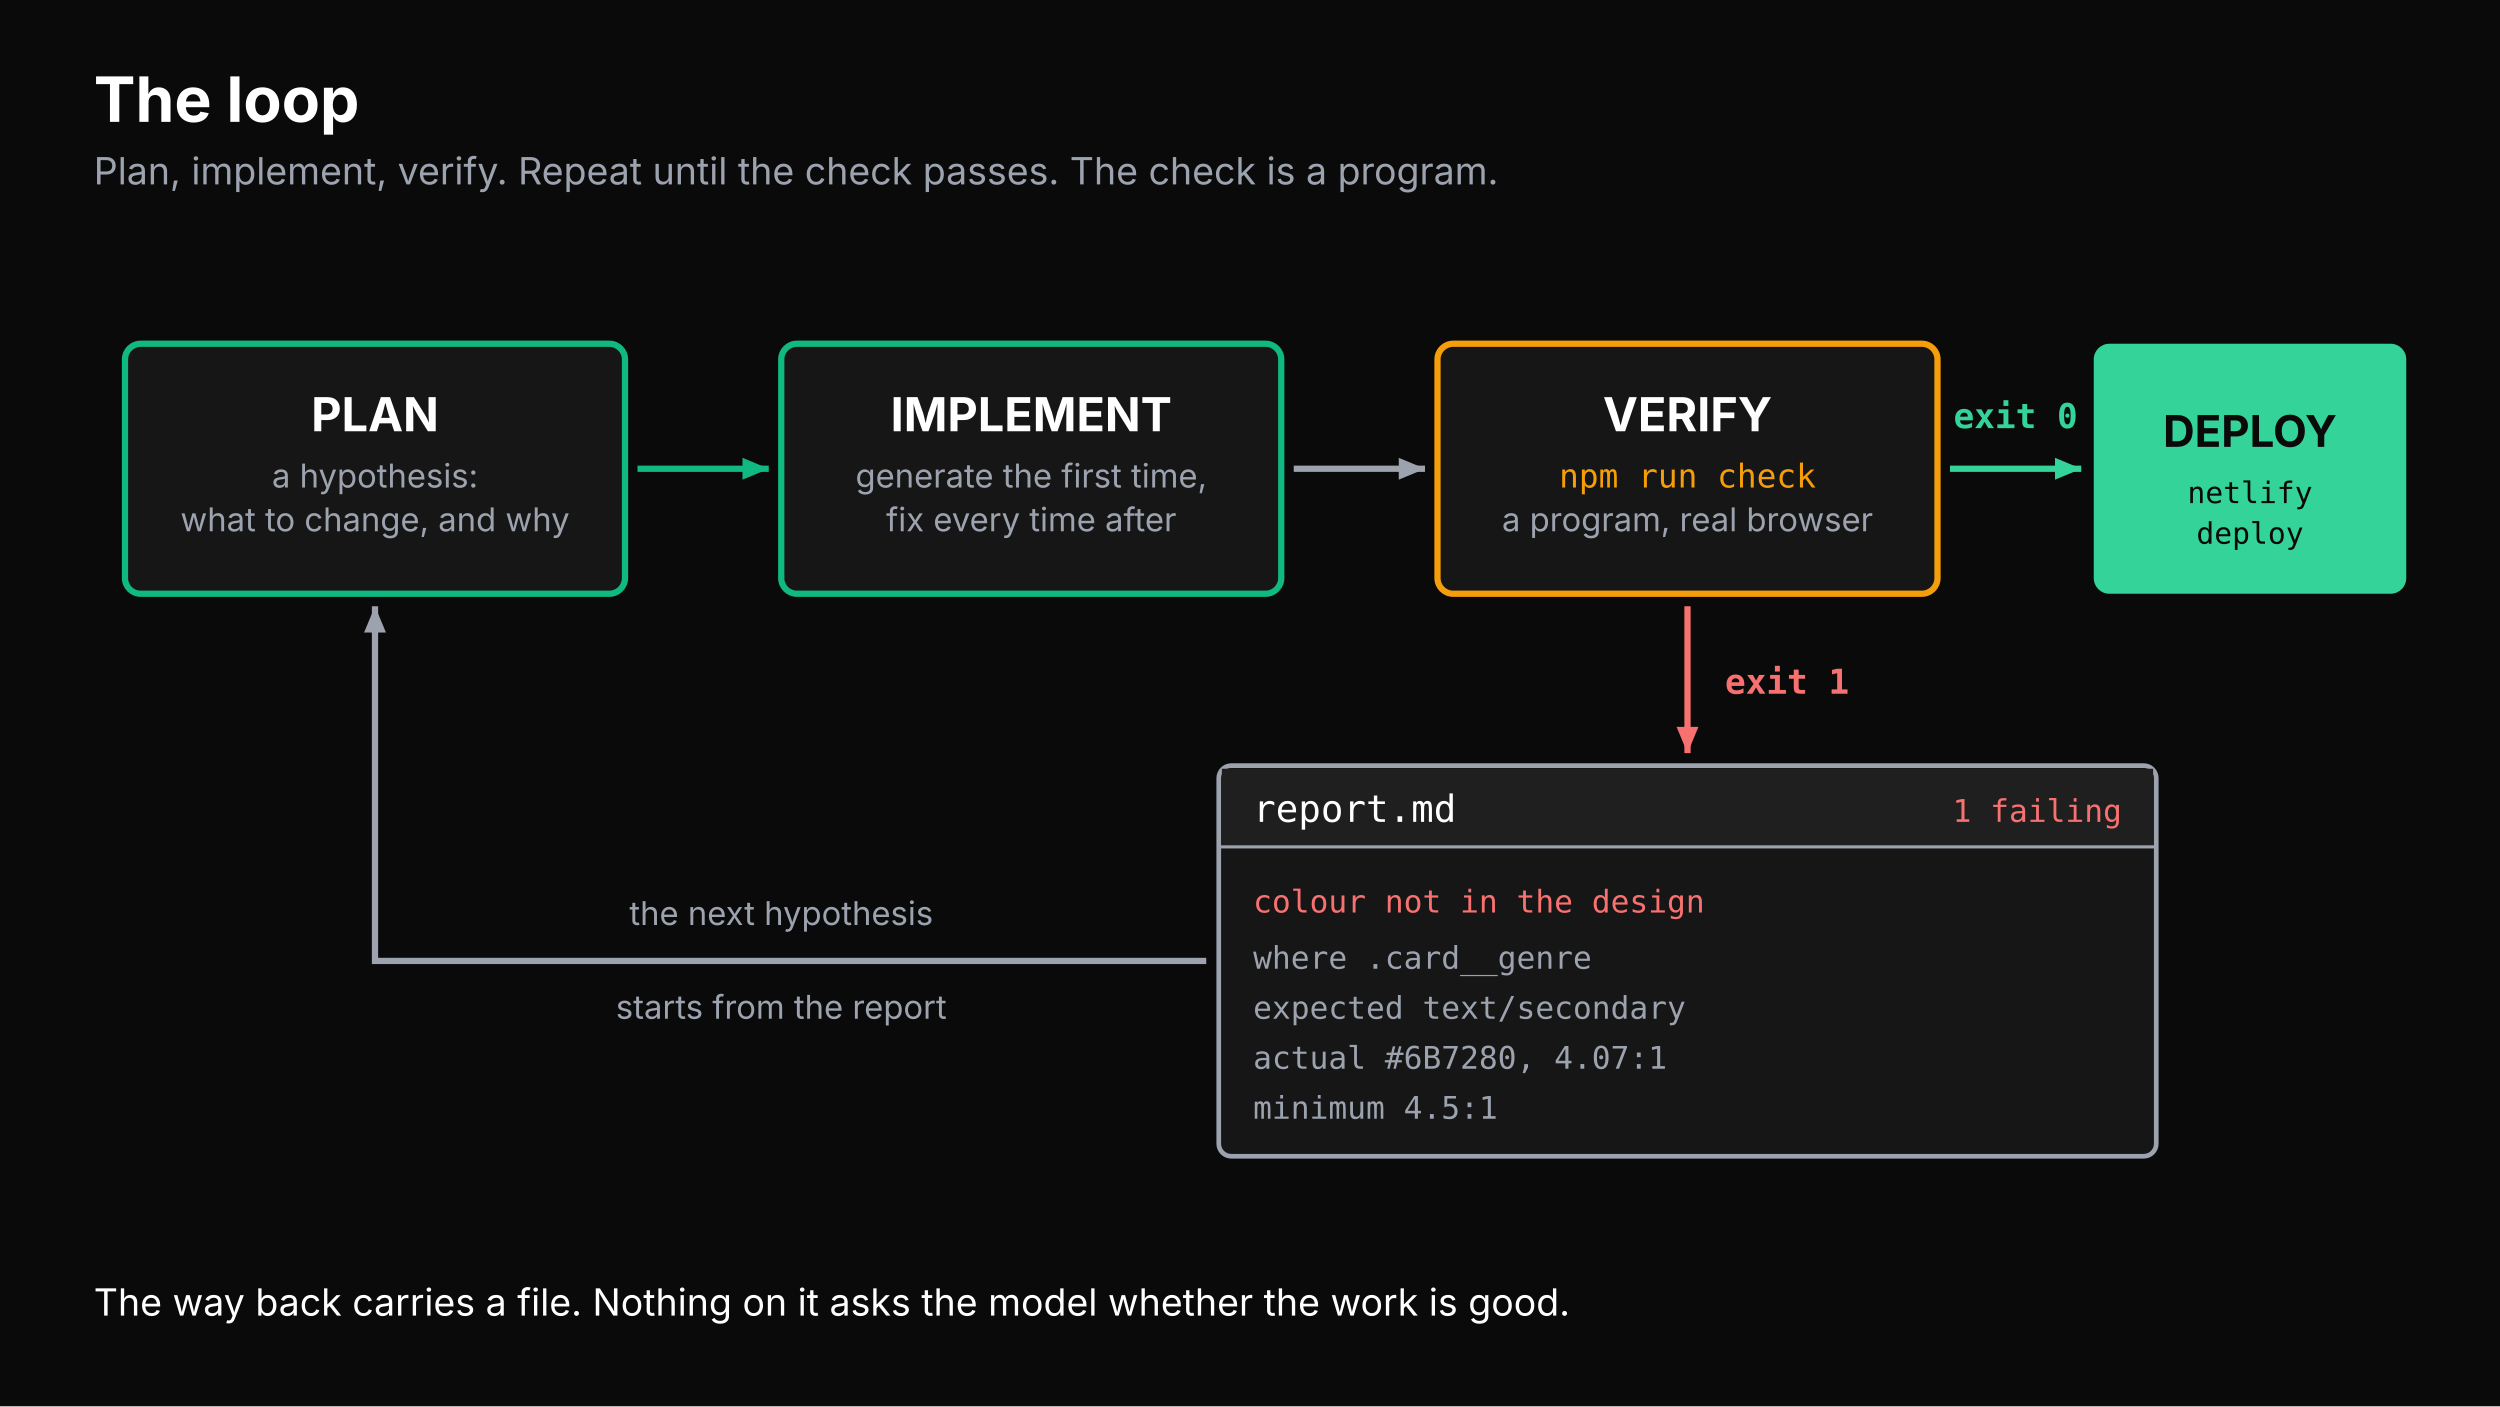
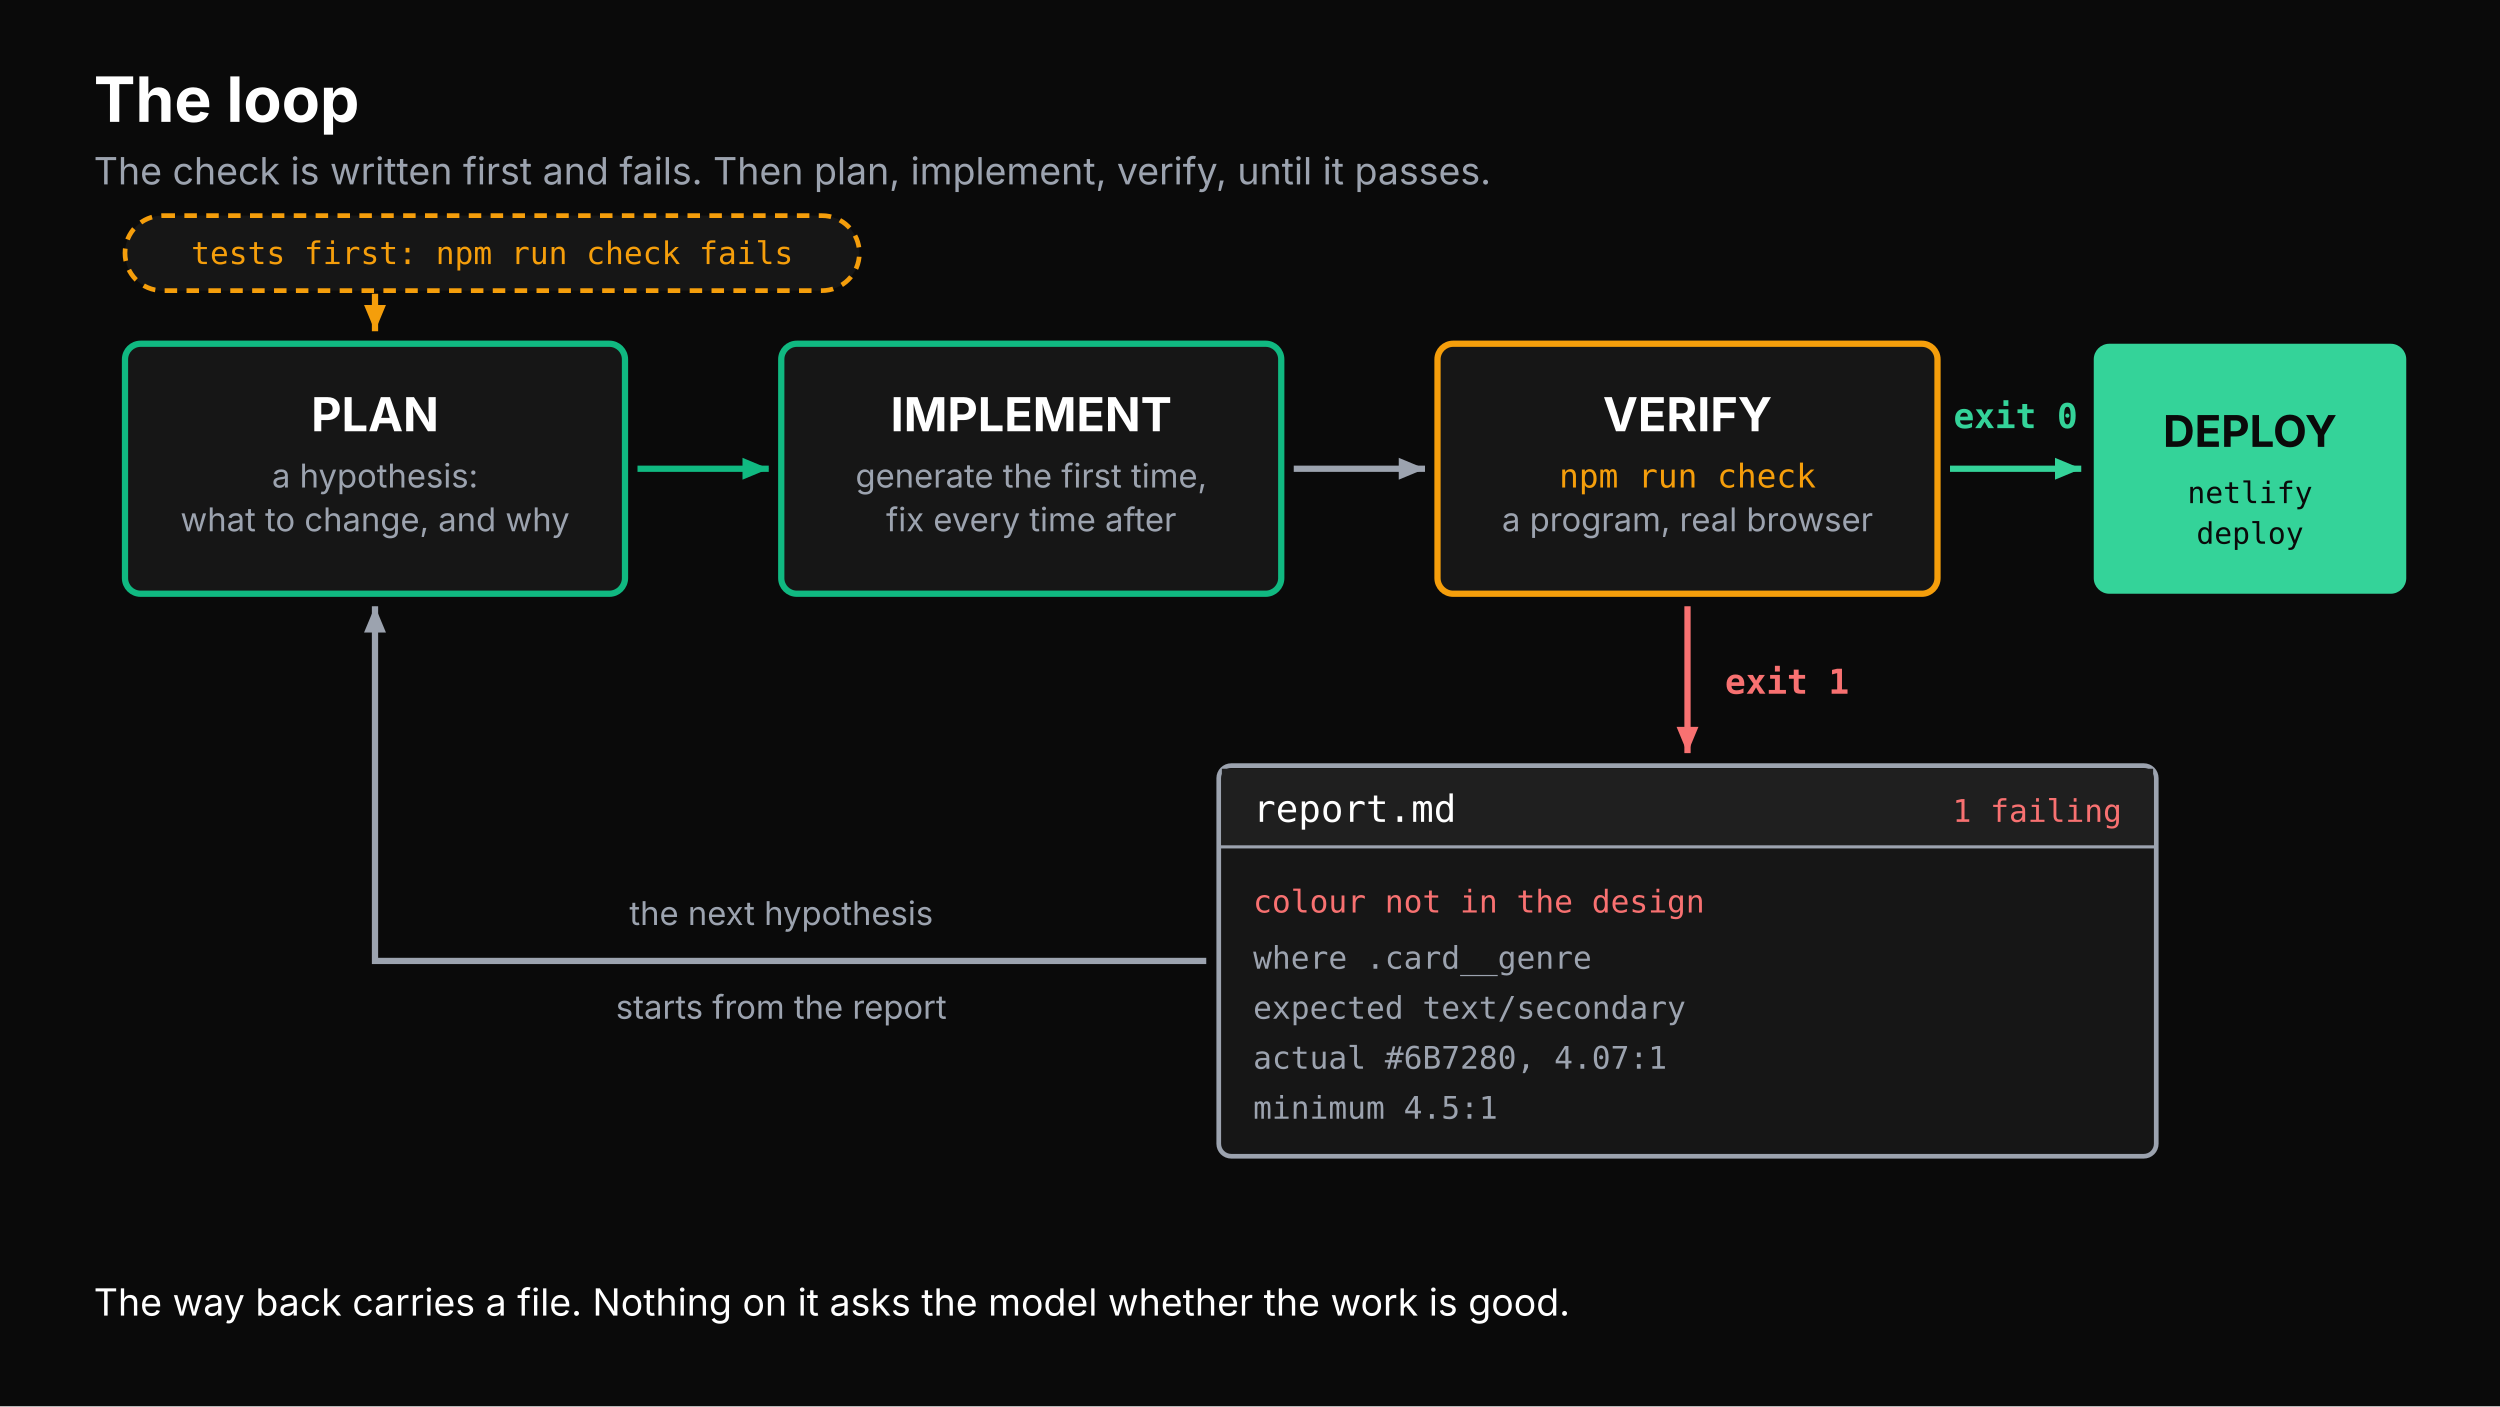
<svg xmlns="http://www.w3.org/2000/svg" viewBox="0 0 1600 900" width="1600" height="900" role="img" aria-labelledby="t01 d01">
  <defs>
    <marker id="ah-neutral" viewBox="0 0 12 10" refX="12" refY="5" markerWidth="18" markerHeight="14" markerUnits="userSpaceOnUse" orient="auto">
      <path d="M0 0 L12 5 L0 10 Z" fill="#9CA3AF" />
    </marker>
    <marker id="ah-amber" viewBox="0 0 12 10" refX="12" refY="5" markerWidth="18" markerHeight="14" markerUnits="userSpaceOnUse" orient="auto">
      <path d="M0 0 L12 5 L0 10 Z" fill="#F59E0B" />
    </marker>
    <marker id="ah-success" viewBox="0 0 12 10" refX="12" refY="5" markerWidth="18" markerHeight="14" markerUnits="userSpaceOnUse" orient="auto">
      <path d="M0 0 L12 5 L0 10 Z" fill="#34D399" />
    </marker>
    <marker id="ah-danger" viewBox="0 0 12 10" refX="12" refY="5" markerWidth="18" markerHeight="14" markerUnits="userSpaceOnUse" orient="auto">
      <path d="M0 0 L12 5 L0 10 Z" fill="#F87171" />
    </marker>
    <marker id="ah-emerald" viewBox="0 0 12 10" refX="12" refY="5" markerWidth="18" markerHeight="14" markerUnits="userSpaceOnUse" orient="auto">
      <path d="M0 0 L12 5 L0 10 Z" fill="#10B981" />
    </marker>
  </defs>
  <rect x="0" y="0" width="1600" height="900" fill="#0A0A0A" />
  <g font-family="Inter, system-ui, -apple-system, 'Segoe UI', Helvetica, Arial, sans-serif">
    <text x="60" y="78" font-size="40" font-weight="700" fill="#FFFFFF">The loop</text>
-     <text x="60" y="118" font-size="24" fill="#9CA3AF">Plan, implement, verify. Repeat until the check passes. The check is a program.</text>
+     <text x="60" y="118" font-size="24" fill="#9CA3AF">The check is written first and fails. Then plan, implement, verify, until it passes.</text>
+     <rect x="80" y="138" width="470" height="48" rx="24" fill="#161616" stroke="#F59E0B" stroke-width="3" stroke-dasharray="8 6" />
+     <text x="315" y="169" font-size="20" fill="#F59E0B" text-anchor="middle" font-family="'JetBrains Mono', ui-monospace, SFMono-Regular, Menlo, Consolas, monospace">tests first: npm run check fails</text>
+     <line x1="240" y1="188" x2="240" y2="212" stroke="#F59E0B" stroke-width="4" marker-end="url(#ah-amber)" />
    <rect x="80" y="220" width="320" height="160" rx="10" fill="#161616" stroke="#10B981" stroke-width="4" />
    <text x="240" y="276" font-size="30" font-weight="700" fill="#FFFFFF" text-anchor="middle">PLAN</text>
    <text x="240" y="312" font-size="21" fill="#9CA3AF" text-anchor="middle">a hypothesis:</text>
    <text x="240" y="340" font-size="21" fill="#9CA3AF" text-anchor="middle">what to change, and why</text>
    <rect x="500" y="220" width="320" height="160" rx="10" fill="#161616" stroke="#10B981" stroke-width="4" />
    <text x="660" y="276" font-size="30" font-weight="700" fill="#FFFFFF" text-anchor="middle">IMPLEMENT</text>
    <text x="660" y="312" font-size="21" fill="#9CA3AF" text-anchor="middle">generate the first time,</text>
    <text x="660" y="340" font-size="21" fill="#9CA3AF" text-anchor="middle">fix every time after</text>
    <rect x="920" y="220" width="320" height="160" rx="10" fill="#161616" stroke="#F59E0B" stroke-width="4" />
    <text x="1080" y="276" font-size="30" font-weight="700" fill="#FFFFFF" text-anchor="middle">VERIFY</text>
    <text x="1080" y="312" font-size="21" fill="#F59E0B" text-anchor="middle" font-family="'JetBrains Mono', ui-monospace, SFMono-Regular, Menlo, Consolas, monospace">npm run check</text>
    <text x="1080" y="340" font-size="21" fill="#9CA3AF" text-anchor="middle">a program, real browser</text>
    <rect x="1340" y="220" width="200" height="160" rx="10" fill="#34D399" />
    <text x="1440" y="286" font-size="28" font-weight="700" fill="#0A0A0A" text-anchor="middle">DEPLOY</text>
    <text x="1440" y="322" font-size="19" fill="#0A0A0A" text-anchor="middle" font-family="'JetBrains Mono', ui-monospace, SFMono-Regular, Menlo, Consolas, monospace">netlify</text>
    <text x="1440" y="348" font-size="19" fill="#0A0A0A" text-anchor="middle" font-family="'JetBrains Mono', ui-monospace, SFMono-Regular, Menlo, Consolas, monospace">deploy</text>
    <line x1="408" y1="300" x2="492" y2="300" stroke="#10B981" stroke-width="4" marker-end="url(#ah-emerald)" />
    <line x1="828" y1="300" x2="912" y2="300" stroke="#9CA3AF" stroke-width="4" marker-end="url(#ah-neutral)" />
    <line x1="1248" y1="300" x2="1332" y2="300" stroke="#34D399" stroke-width="4" marker-end="url(#ah-success)" />
    <text x="1290" y="274" font-size="22" font-weight="600" fill="#34D399" text-anchor="middle" font-family="'JetBrains Mono', ui-monospace, SFMono-Regular, Menlo, Consolas, monospace">exit 0</text>
    <line x1="1080" y1="388" x2="1080" y2="482" stroke="#F87171" stroke-width="4" marker-end="url(#ah-danger)" />
    <text x="1104" y="444" font-size="22" font-weight="600" fill="#F87171" font-family="'JetBrains Mono', ui-monospace, SFMono-Regular, Menlo, Consolas, monospace">exit 1</text>
    <rect x="780" y="490" width="600" height="250" rx="8" fill="#161616" stroke="#9CA3AF" stroke-width="3" />
    <rect x="782" y="492" width="596" height="50" fill="#1F1F1F" />
    <path d="M780 542 H1380" stroke="#9CA3AF" stroke-width="2" />
    <g font-family="'JetBrains Mono', ui-monospace, SFMono-Regular, Menlo, Consolas, monospace">
      <text x="802" y="526" font-size="24" fill="#FFFFFF">report.md</text>
      <text x="1358" y="526" font-size="20" fill="#F87171" text-anchor="end">1 failing</text>
      <text x="802" y="584" font-size="20" fill="#F87171">colour not in the design</text>
      <text x="802" y="620" font-size="20" fill="#9CA3AF">where     .card__genre</text>
      <text x="802" y="652" font-size="20" fill="#9CA3AF">expected  text/secondary</text>
      <text x="802" y="684" font-size="20" fill="#9CA3AF">actual    #6B7280, 4.07:1</text>
      <text x="802" y="716" font-size="20" fill="#9CA3AF">minimum   4.5:1</text>
    </g>
    <path d="M772 615 H240 V388" fill="none" stroke="#9CA3AF" stroke-width="4" marker-end="url(#ah-neutral)" />
    <text x="500" y="592" font-size="21" fill="#9CA3AF" text-anchor="middle">the next hypothesis</text>
    <text x="500" y="652" font-size="21" fill="#9CA3AF" text-anchor="middle">starts from the report</text>
    <text x="60" y="842" font-size="24" fill="#FFFFFF">The way back carries a file. Nothing on it asks the model whether the work is good.</text>
  </g>
</svg>
